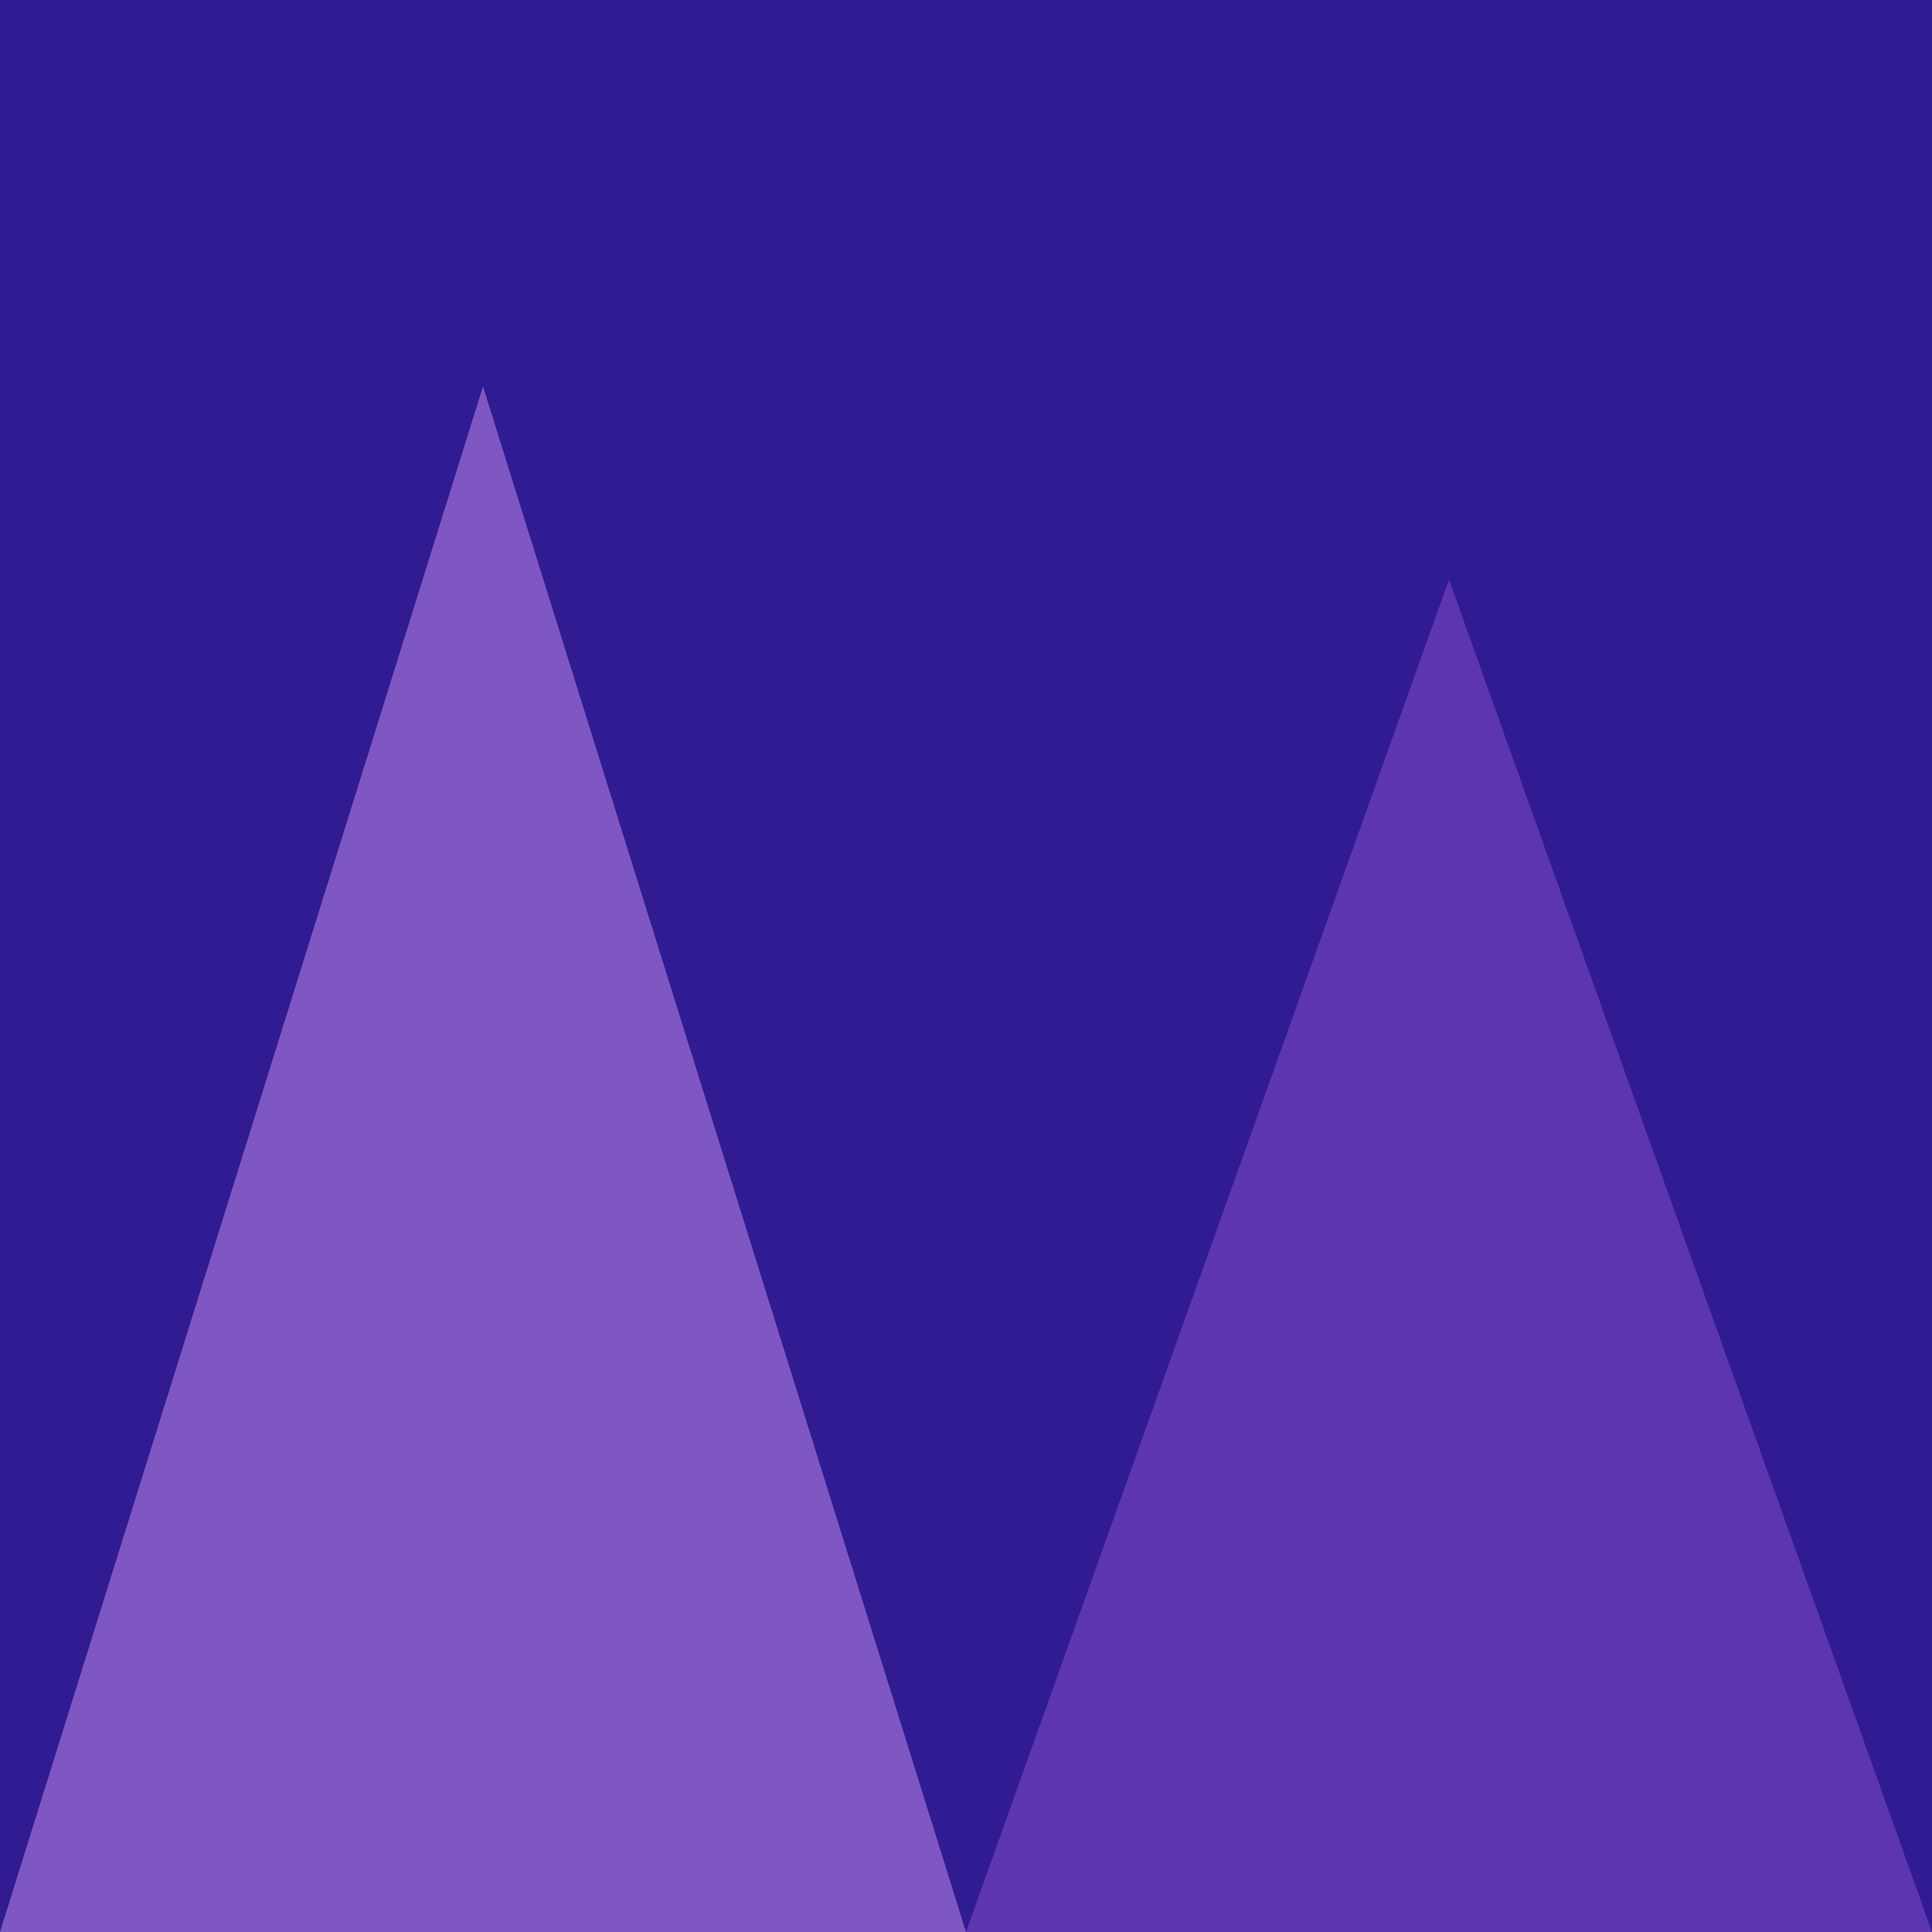
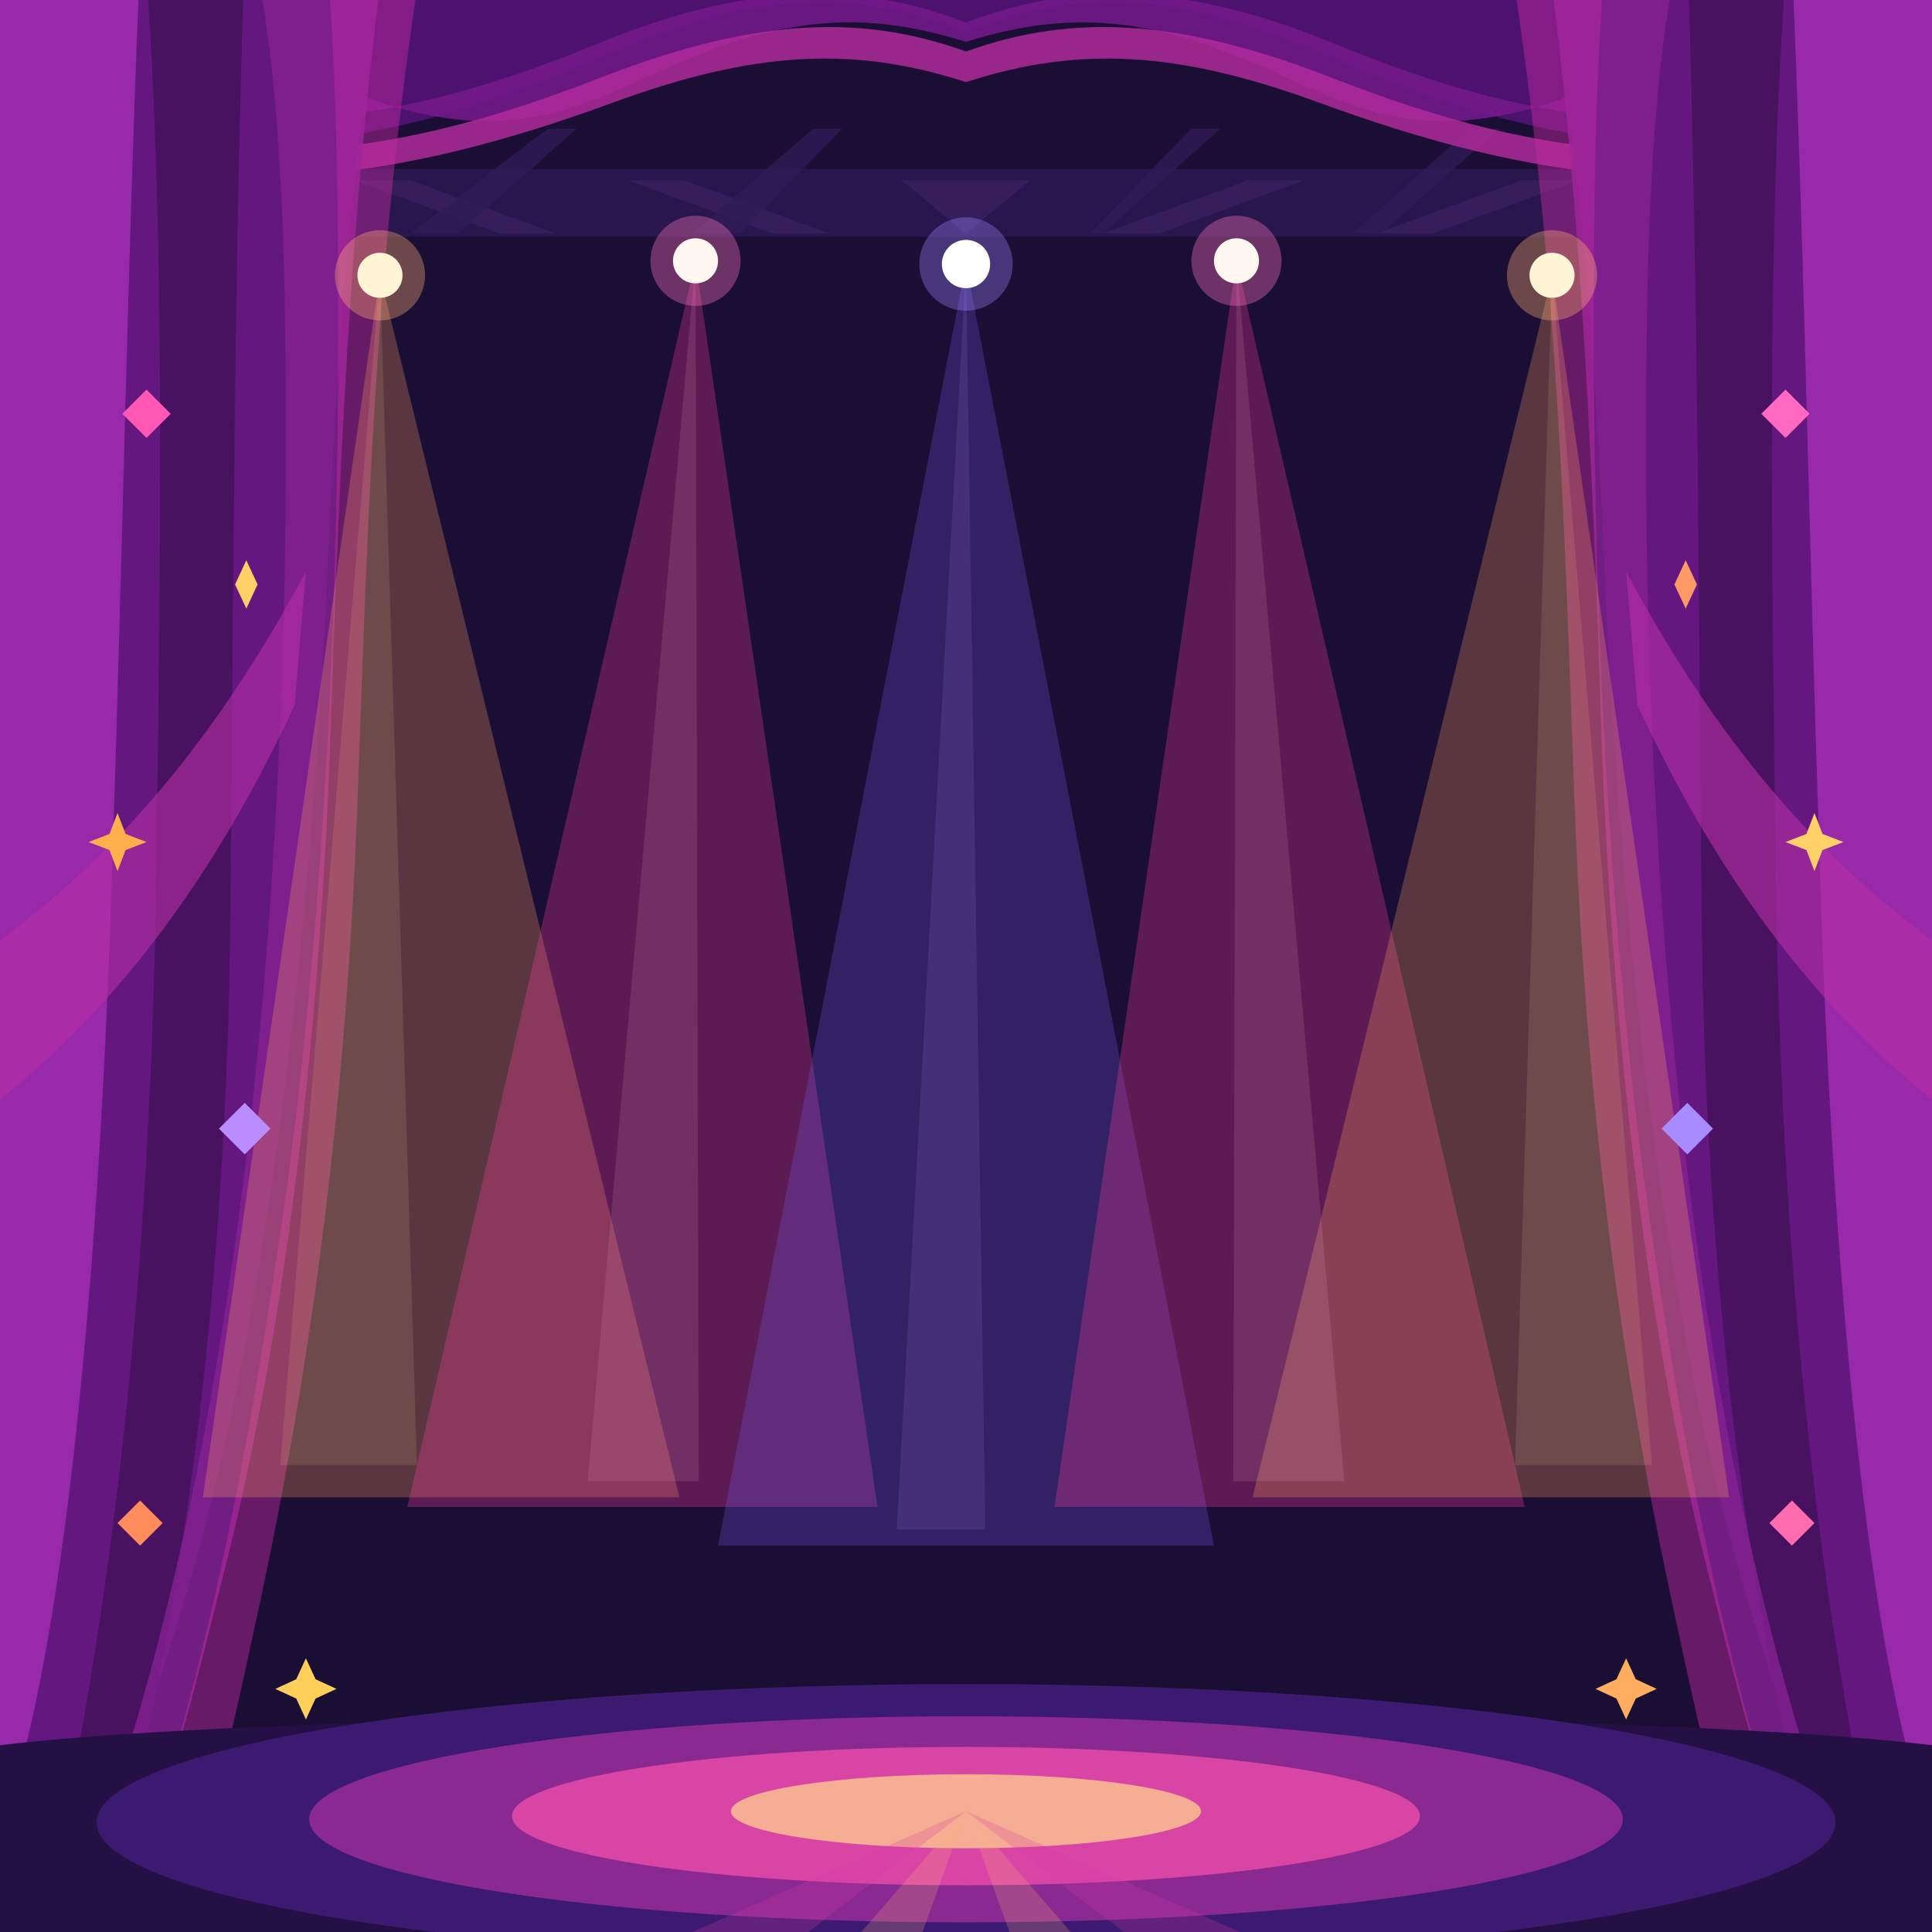
- <svg xmlns="http://www.w3.org/2000/svg" viewBox="0 0 100 100">
-   <rect width="100" height="100" fill="#311B92" />
-   <polygon points="0,100 25,20 50,100" fill="#7E57C2" />
-   <polygon points="50,100 75,30 100,100" fill="#5E35B1" />
+ <svg xmlns="http://www.w3.org/2000/svg" viewBox="0 0 1200 1200">
+   <rect width="1200" height="1200" fill="#1a0e35" />
+   <path d="M205 105H995V147H205Z" fill="#29164d" />
+   <path d="M220 112L310 145H345L255 112ZM390 112L480 145H515L425 112ZM560 112L600 145L640 112ZM775 112L685 145H720L810 112ZM945 112L855 145H890L980 112Z" fill="#3b2163" opacity="0.72" />
+   <path d="M255 145L340 80H358L285 145ZM430 145L505 80H523L460 145ZM677 145L740 80H758L685 145ZM840 145L913 80H931L858 145Z" fill="#2f1b56" opacity="0.78" />
+   <path d="M0 0H1200V72C1055 108 948 88 830 37C731 -6 671 -8 600 20C529 -8 469 -6 370 37C252 88 145 108 0 72Z" fill="#4d126d" />
+   <path d="M0 0H154C175 36 213 63 275 73C319 80 355 70 397 50C477 12 530 4 600 26C670 4 723 12 803 50C845 70 881 80 925 73C987 63 1025 36 1046 0H1200V30C1075 94 965 83 831 28C737 -11 668 -12 600 14C532 -12 463 -11 369 28C235 83 125 94 0 30Z" fill="#761a8d" opacity="0.86" />
+   <path d="M0 58C129 113 240 100 371 49C463 13 531 7 600 32C669 7 737 13 829 49C960 100 1071 113 1200 58V80C1070 130 951 112 820 64C733 32 671 28 600 51C529 28 467 32 380 64C249 112 130 130 0 80Z" fill="#b32b9d" opacity="0.82" />
+   <path d="M0 0H235C216 121 208 243 203 363C194 552 176 710 151 842C130 955 91 1090 33 1200H0Z" fill="#64177f" />
+   <path d="M0 0H86C79 171 76 351 70 528C64 739 45 1018 0 1138Z" fill="#9c2bad" opacity="0.92" />
+   <path d="M92 0H151C145 194 145 391 143 572C141 787 115 1021 60 1200H24C74 1000 94 762 97 546C100 333 102 148 92 0Z" fill="#481260" />
+   <path d="M163 0H235C216 155 210 314 205 465C197 671 173 846 137 985C118 1061 99 1138 67 1200H40C99 1050 128 904 148 758C173 574 180 367 177 198C176 116 171 48 163 0Z" fill="#82208f" opacity="0.84" />
+   <path d="M205 0H258C232 178 228 336 222 499C214 711 188 876 157 1016C143 1082 128 1145 106 1200H72C126 1057 155 900 177 746C203 559 211 349 210 178C210 103 208 45 205 0Z" fill="#c22aa2" opacity="0.46" />
+   <path d="M0 584C80 525 139 450 190 355L183 438C135 541 76 622 0 683Z" fill="#b52da4" opacity="0.62" />
+   <path d="M1200 0H965C984 121 992 243 997 363C1006 552 1024 710 1049 842C1070 955 1109 1090 1167 1200H1200Z" fill="#64177f" />
+   <path d="M1200 0H1114C1121 171 1124 351 1130 528C1136 739 1155 1018 1200 1138Z" fill="#9c2bad" opacity="0.92" />
+   <path d="M1108 0H1049C1055 194 1055 391 1057 572C1059 787 1085 1021 1140 1200H1176C1126 1000 1106 762 1103 546C1100 333 1098 148 1108 0Z" fill="#481260" />
+   <path d="M1037 0H965C984 155 990 314 995 465C1003 671 1027 846 1063 985C1082 1061 1101 1138 1133 1200H1160C1101 1050 1072 904 1052 758C1027 574 1020 367 1023 198C1024 116 1029 48 1037 0Z" fill="#82208f" opacity="0.84" />
+   <path d="M995 0H942C968 178 972 336 978 499C986 711 1012 876 1043 1016C1057 1082 1072 1145 1094 1200H1128C1074 1057 1045 900 1023 746C997 559 989 349 990 178C990 103 992 45 995 0Z" fill="#c22aa2" opacity="0.46" />
+   <path d="M1200 584C1120 525 1061 450 1010 355L1017 438C1065 541 1124 622 1200 683Z" fill="#b52da4" opacity="0.62" />
+   <polygon points="236 171 126 930 422 930" fill="#ff9d62" opacity="0.28" />
+   <polygon points="432 162 253 936 545 936" fill="#ff3f9a" opacity="0.29" />
+   <polygon points="600 164 446 960 754 960" fill="#7654e8" opacity="0.27" />
+   <polygon points="768 162 655 936 947 936" fill="#ff3f9a" opacity="0.29" />
+   <polygon points="964 171 778 930 1074 930" fill="#ff9d62" opacity="0.28" />
+   <polygon points="236 171 174 910 259 910" fill="#ffd18b" opacity="0.13" />
+   <polygon points="432 162 365 920 434 920" fill="#ffb2d8" opacity="0.13" />
+   <polygon points="600 164 557 950 612 950" fill="#b9a4ff" opacity="0.12" />
+   <polygon points="768 162 766 920 835 920" fill="#ffb2d8" opacity="0.13" />
+   <polygon points="964 171 941 910 1026 910" fill="#ffd18b" opacity="0.13" />
+   <circle cx="236" cy="171" r="28" fill="#ffaf72" opacity="0.36" />
+   <circle cx="236" cy="171" r="14" fill="#fff5d5" />
+   <circle cx="432" cy="162" r="28" fill="#ff75bd" opacity="0.36" />
+   <circle cx="432" cy="162" r="14" fill="#fff7f0" />
+   <circle cx="600" cy="164" r="29" fill="#9e88ff" opacity="0.34" />
+   <circle cx="600" cy="164" r="15" fill="#ffffff" />
+   <circle cx="768" cy="162" r="28" fill="#ff75bd" opacity="0.36" />
+   <circle cx="768" cy="162" r="14" fill="#fff7f0" />
+   <circle cx="964" cy="171" r="28" fill="#ffaf72" opacity="0.36" />
+   <circle cx="964" cy="171" r="14" fill="#fff5d5" />
+   <polygon points="91 242 106 257 91 272 76 257" fill="#ff58b4" />
+   <path d="M153 348L160 363L153 378L146 363Z" fill="#ffd166" />
+   <path d="M73 505L78 518L91 523L78 528L73 541L68 528L55 523L68 518Z" fill="#ffb04c" />
+   <polygon points="152 685 168 701 152 717 136 701" fill="#b98cff" />
+   <polygon points="87 932 101 946 87 960 73 946" fill="#ff8c5c" />
+   <path d="M190 1030L196 1043L209 1049L196 1055L190 1068L184 1055L171 1049L184 1043Z" fill="#ffcf5a" />
+   <polygon points="1109 242 1124 257 1109 272 1094 257" fill="#ff69c2" />
+   <path d="M1047 348L1054 363L1047 378L1040 363Z" fill="#ff9966" />
+   <path d="M1127 505L1132 518L1145 523L1132 528L1127 541L1122 528L1109 523L1122 518Z" fill="#ffd166" />
+   <polygon points="1048 685 1064 701 1048 717 1032 701" fill="#a88bff" />
+   <polygon points="1113 932 1127 946 1113 960 1099 946" fill="#ff6cae" />
+   <path d="M1010 1030L1016 1043L1029 1049L1016 1055L1010 1068L1004 1055L991 1049L1004 1043Z" fill="#ffad5e" />
+   <path d="M0 1084C212 1058 988 1058 1200 1084V1200H0Z" fill="#241044" />
+   <ellipse cx="600" cy="1132" rx="540" ry="86" fill="#3d1a72" opacity="0.96" />
+   <ellipse cx="600" cy="1130" rx="408" ry="64" fill="#9f2d9a" opacity="0.78" />
+   <ellipse cx="600" cy="1128" rx="282" ry="43" fill="#f04da9" opacity="0.76" />
+   <ellipse cx="600" cy="1125" rx="146" ry="23" fill="#ffd08d" opacity="0.75" />
+   <polygon points="600 1125 430 1200 502 1200" fill="#d93ca7" opacity="0.24" />
+   <polygon points="600 1125 535 1200 573 1200" fill="#ffb27d" opacity="0.22" />
+   <polygon points="600 1125 665 1200 627 1200" fill="#ffb27d" opacity="0.22" />
+   <polygon points="600 1125 770 1200 698 1200" fill="#d93ca7" opacity="0.24" />
</svg>
